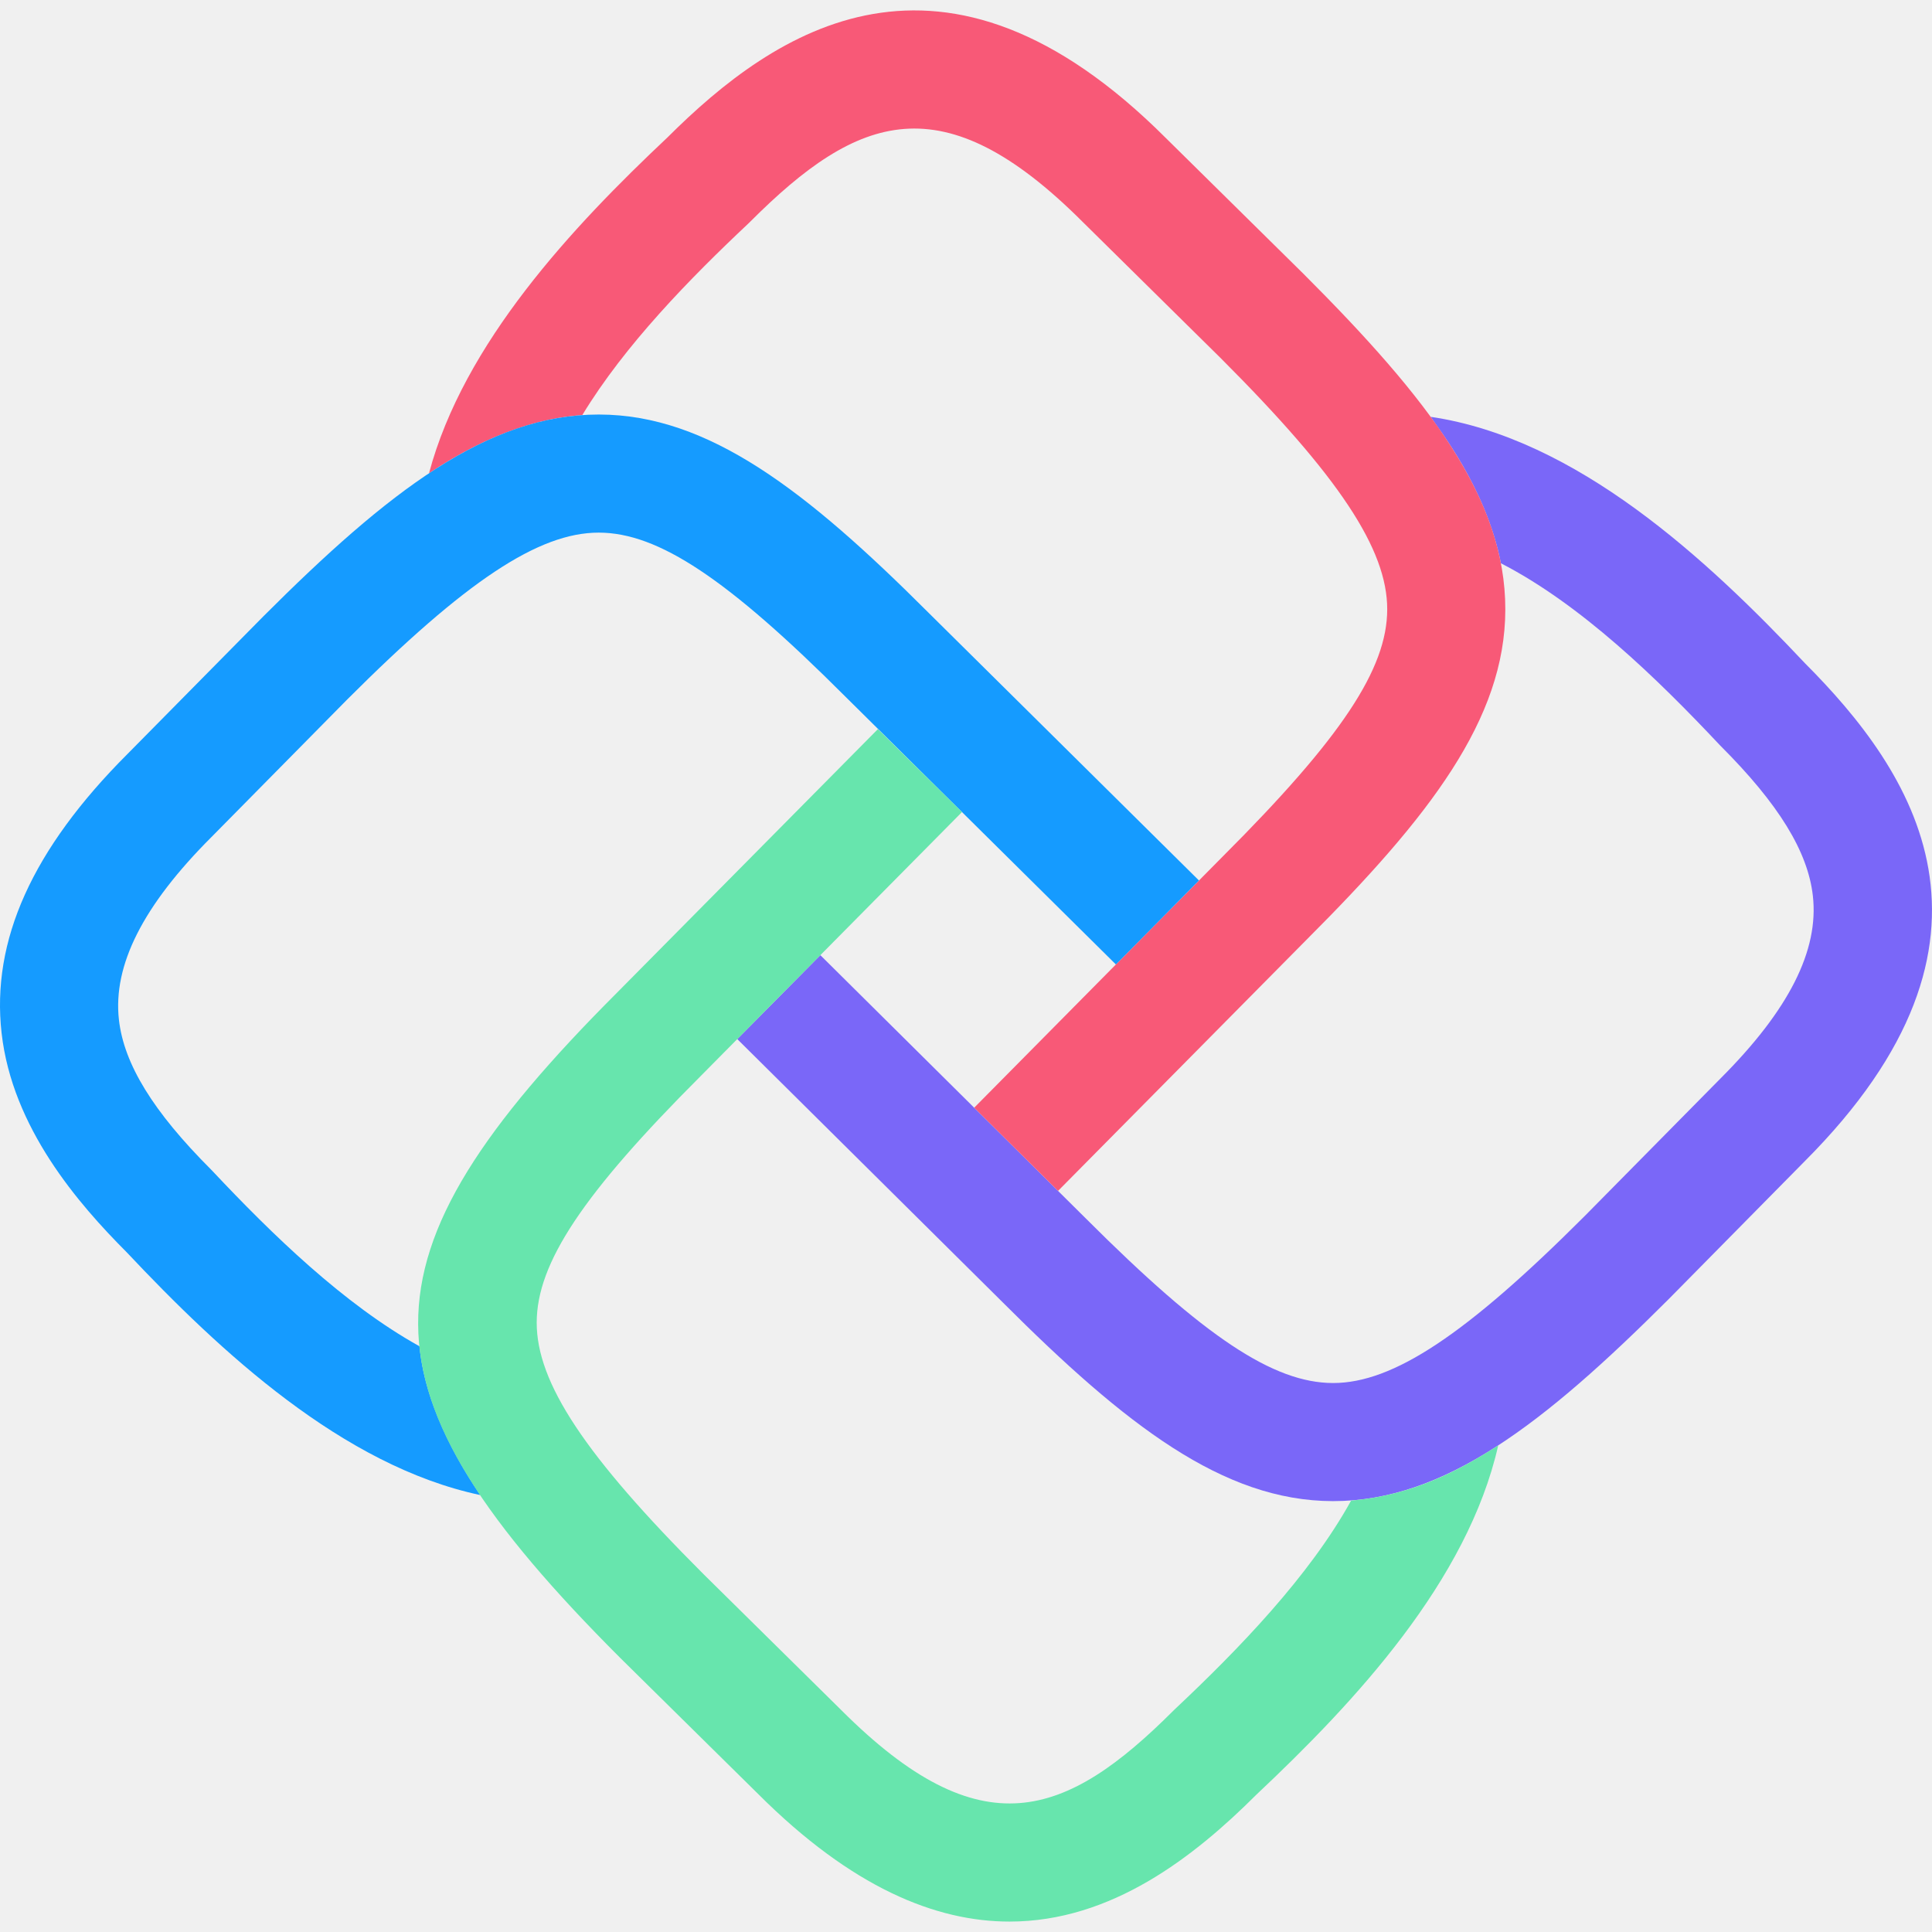
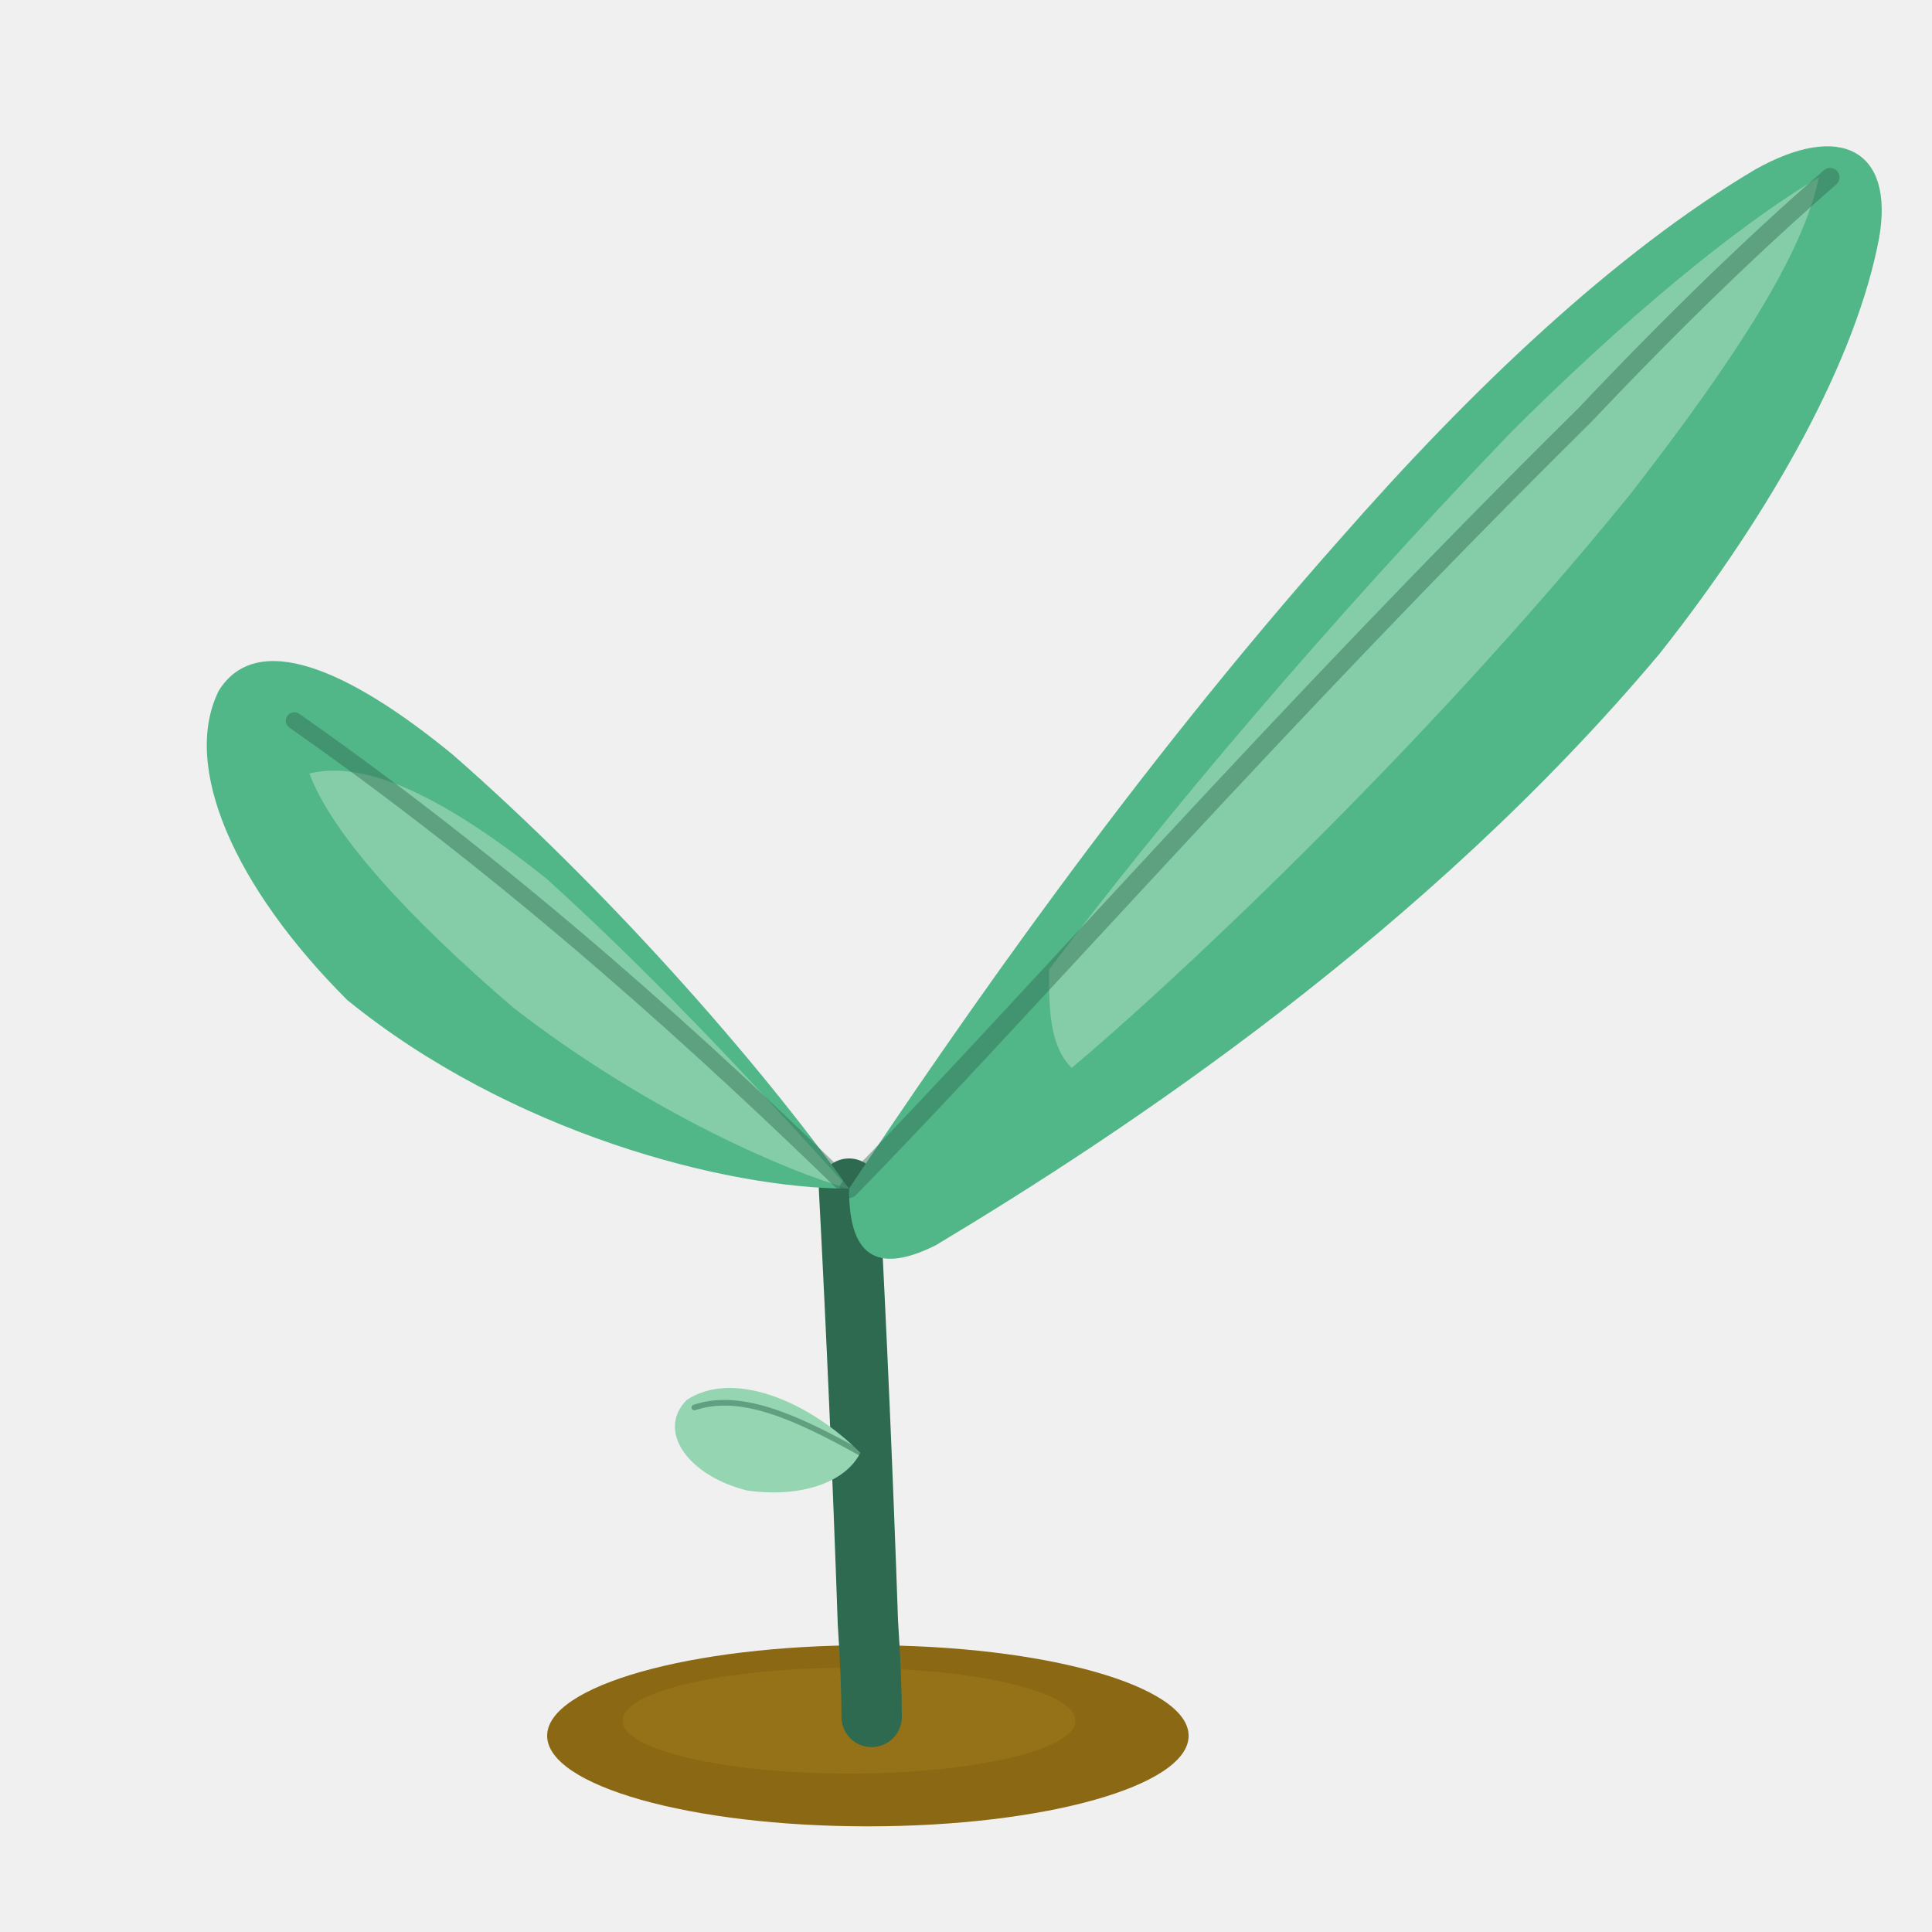
- <svg xmlns="http://www.w3.org/2000/svg" xmlns:xlink="http://www.w3.org/1999/xlink" width="450" height="450" viewBox="0 0 50.37 49.827" version="1.1" id="svg151">
-   <defs id="defs105">
-     <path id="aj28a0fd1a" d="M 1.738,0.156 3.927,2.323 2.347,3.919 0.101,1.81 Z" />
-     <path id="fdje57jgic" d="M 2.201,0.066 3.855,1.703 1.69,3.894 0.093,2.311 Z" />
-     <path id="6bg72xwlze" d="M 2.398,0.044 3.994,1.624 1.886,3.869 0.232,2.232 Z" />
-     <path id="eaqjnja8wg" d="M 1.736,0.023 3.981,2.132 2.344,3.786 0.156,1.619 Z" />
-   </defs>
-   <g fill="none" fill-rule="evenodd" id="g149" transform="translate(-2.9304427e-4,-1.6465461e-4)">
-     <g id="g147">
-       <g id="g145">
-         <path fill="#7a67f8" d="M 34.758,38.865 H 34.746 C 31.892,38.86 29.342,36.882 26.152,33.692 l -6.93,-6.873 2.166,-2.188 6.937,6.88 c 3.075,3.074 4.876,4.272 6.427,4.275 h 0.005 c 1.567,0 3.467,-1.262 6.558,-4.353 l 3.541,-3.587 c 1.784,-1.784 2.57,-3.34 2.408,-4.762 -0.13,-1.156 -0.894,-2.397 -2.401,-3.904 L 44.83,19.146 C 43.202,17.414 41.211,15.483 39.131,14.414 38.745,12.437 37.48,10.881 37.3,10.596 c 3.803,0.559 7.197,3.703 9.758,6.424 2.788,2.794 5.803,7.176 -0.018,12.996 l -3.54,3.588 c -3.251,3.25 -5.844,5.261 -8.742,5.261" id="path107" />
-         <path fill="#f85977" d="m 25.399,28.608 6.492,-6.562 c 3.076,-3.076 4.274,-4.877 4.276,-6.428 0.004,-1.567 -1.257,-3.469 -4.352,-6.563 L 28.228,5.515 C 24.58,1.867 22.369,2.699 19.561,5.507 L 19.528,5.54 c -1.54,1.448 -3.237,3.182 -4.346,5.01 -1.031,0.073 -2.361,0.424 -3.997,1.518 0.906,-3.397 3.737,-6.422 6.216,-8.755 2.794,-2.789 7.177,-5.804 12.997,0.017 l 3.588,3.54 c 3.255,3.256 5.266,5.851 5.26,8.754 -0.005,2.854 -1.982,5.404 -5.172,8.594 l -6.489,6.559 z" id="path109" />
-         <path fill="#159bff" d="M 12.522,38.707 C 8.939,37.946 5.746,34.972 3.308,32.382 2.035,31.106 0.321,29.13 0.042,26.663 c -0.274,-2.414 0.8,-4.795 3.283,-7.278 l 3.542,-3.588 c 3.25,-3.25 5.843,-5.261 8.74,-5.261 h 0.013 c 2.854,0.005 5.404,1.983 8.593,5.172 l 7.046,6.976 -2.165,2.19 -7.053,-6.983 c -3.076,-3.076 -4.876,-4.273 -6.427,-4.276 h -0.006 c -1.566,0 -3.466,1.261 -6.557,4.352 L 5.51,21.555 c -1.784,1.784 -2.57,3.34 -2.409,4.762 0.131,1.156 0.894,2.396 2.402,3.904 l 0.033,0.034 c 1.55,1.649 3.43,3.479 5.401,4.573 0.168,1.739 1.2,3.297 1.585,3.88" id="path111" />
-         <path fill="#67e5ad" d="m 26.32,49.827 c -1.925,0 -4.114,-0.886 -6.557,-3.33 l -3.588,-3.54 C 9.167,35.949 9.151,32.546 16.086,25.61 l 6.802,-6.872 2.193,2.162 -6.812,6.882 c -3.076,3.076 -4.273,4.877 -4.276,6.427 -0.003,1.568 1.258,3.47 4.352,6.563 l 3.588,3.541 c 3.646,3.647 5.858,2.816 8.666,0.008 l 0.034,-0.033 c 1.654,-1.555 3.5,-3.46 4.593,-5.437 1.661,-0.14 2.9,-0.841 3.835,-1.438 -0.8,3.537 -3.738,6.69 -6.302,9.102 -1.62,1.618 -3.777,3.312 -6.439,3.312" id="path113" />
-         <g transform="translate(21.154,18.577)" id="g120">
-           <mask id="8jptpqrneb" fill="#ffffff">
-             <use xlink:href="#aj28a0fd1a" id="use115" />
-           </mask>
-           <path d="M 0.101,1.81 1.738,0.156 3.927,2.323 2.347,3.919 Z" mask="url(#8jptpqrneb)" id="path118" />
-         </g>
-         <g transform="translate(27.404,20.981)" id="g127">
-           <mask id="b2iljpfwbd" fill="#ffffff">
-             <use xlink:href="#fdje57jgic" id="use122" />
-           </mask>
-           <path d="M 2.201,0.066 3.855,1.703 1.69,3.894 0.093,2.311 Z" mask="url(#b2iljpfwbd)" id="path125" />
-         </g>
-         <g transform="translate(18.99,24.587)" id="g134">
-           <mask id="gj70tyfpnf" fill="#ffffff">
-             <use xlink:href="#6bg72xwlze" id="use129" />
-           </mask>
-           <path d="M 1.886,3.869 0.232,2.232 2.398,0.044 3.994,1.624 Z" mask="url(#gj70tyfpnf)" id="path132" />
-         </g>
-         <g transform="translate(25.24,26.99)" id="g141">
-           <mask id="z7vhvduckh" fill="#ffffff">
-             <use xlink:href="#eaqjnja8wg" id="use136" />
-           </mask>
-           <path d="M 3.981,2.132 2.344,3.786 0.156,1.619 1.736,0.023 Z" mask="url(#z7vhvduckh)" id="path139" />
-         </g>
-       </g>
-     </g>
+ <svg xmlns="http://www.w3.org/2000/svg" viewBox="0 0 512 512">
+   <g id="soil">
+     <ellipse cx="230" cy="460" rx="85" ry="24" fill="#8B6914" />
+     <ellipse cx="225" cy="456" rx="60" ry="14" fill="#A07B1A" opacity="0.5" />
+   </g>
+   <g id="stem">
+     <path d="M225,315 Q228,372 230,430 Q231,445 231,455" fill="none" stroke="#2D6A4F" stroke-width="16" stroke-linecap="round" />
+     <path d="M228,385              C214,371 194,363 182,371              C174,379 182,391 198,395              C212,397 224,393 228,385Z" fill="#95D5B2" />
+     <path d="M228,385 C210,375 196,369 184,373" fill="none" stroke="#2D6A4F" stroke-width="1.5" stroke-linecap="round" opacity="0.5" />
+   </g>
+   <g id="check-leaves">
+     <path d="M225,315              C200,280 160,235 120,200              C92,177 68,167 58,183              C48,203 62,235 92,265              C135,300 192,315 225,315Z" fill="#52B788" />
+     <path d="M225,315              C205,293 178,263 145,233              C120,213 98,201 82,205              C88,221 108,243 136,267              C172,295 210,311 225,315Z" fill="#B7E4C7" opacity="0.5" />
+     <path d="M225,315 C188,279 138,233 78,191" fill="none" stroke="#2D6A4F" stroke-width="4.5" stroke-linecap="round" opacity="0.45" />
+     <path d="M225,315              C255,270 300,205 355,143              C390,103 428,67 465,45              C488,32 502,40 498,63              C492,95 470,135 440,173              C378,247 298,300 248,330              C230,339 225,330 225,315Z" fill="#52B788" />
+     <path d="M278,257              C308,217 352,165 400,115              C430,85 460,60 482,47              C478,67 460,95 432,131              C376,200 308,263 284,283              C278,277 278,267 278,257Z" fill="#B7E4C7" opacity="0.5" />
+     <path d="M225,315 C272,267 338,191 420,110 Q455,73 485,47" fill="none" stroke="#2D6A4F" stroke-width="5" stroke-linecap="round" opacity="0.45" />
  </g>
</svg>
